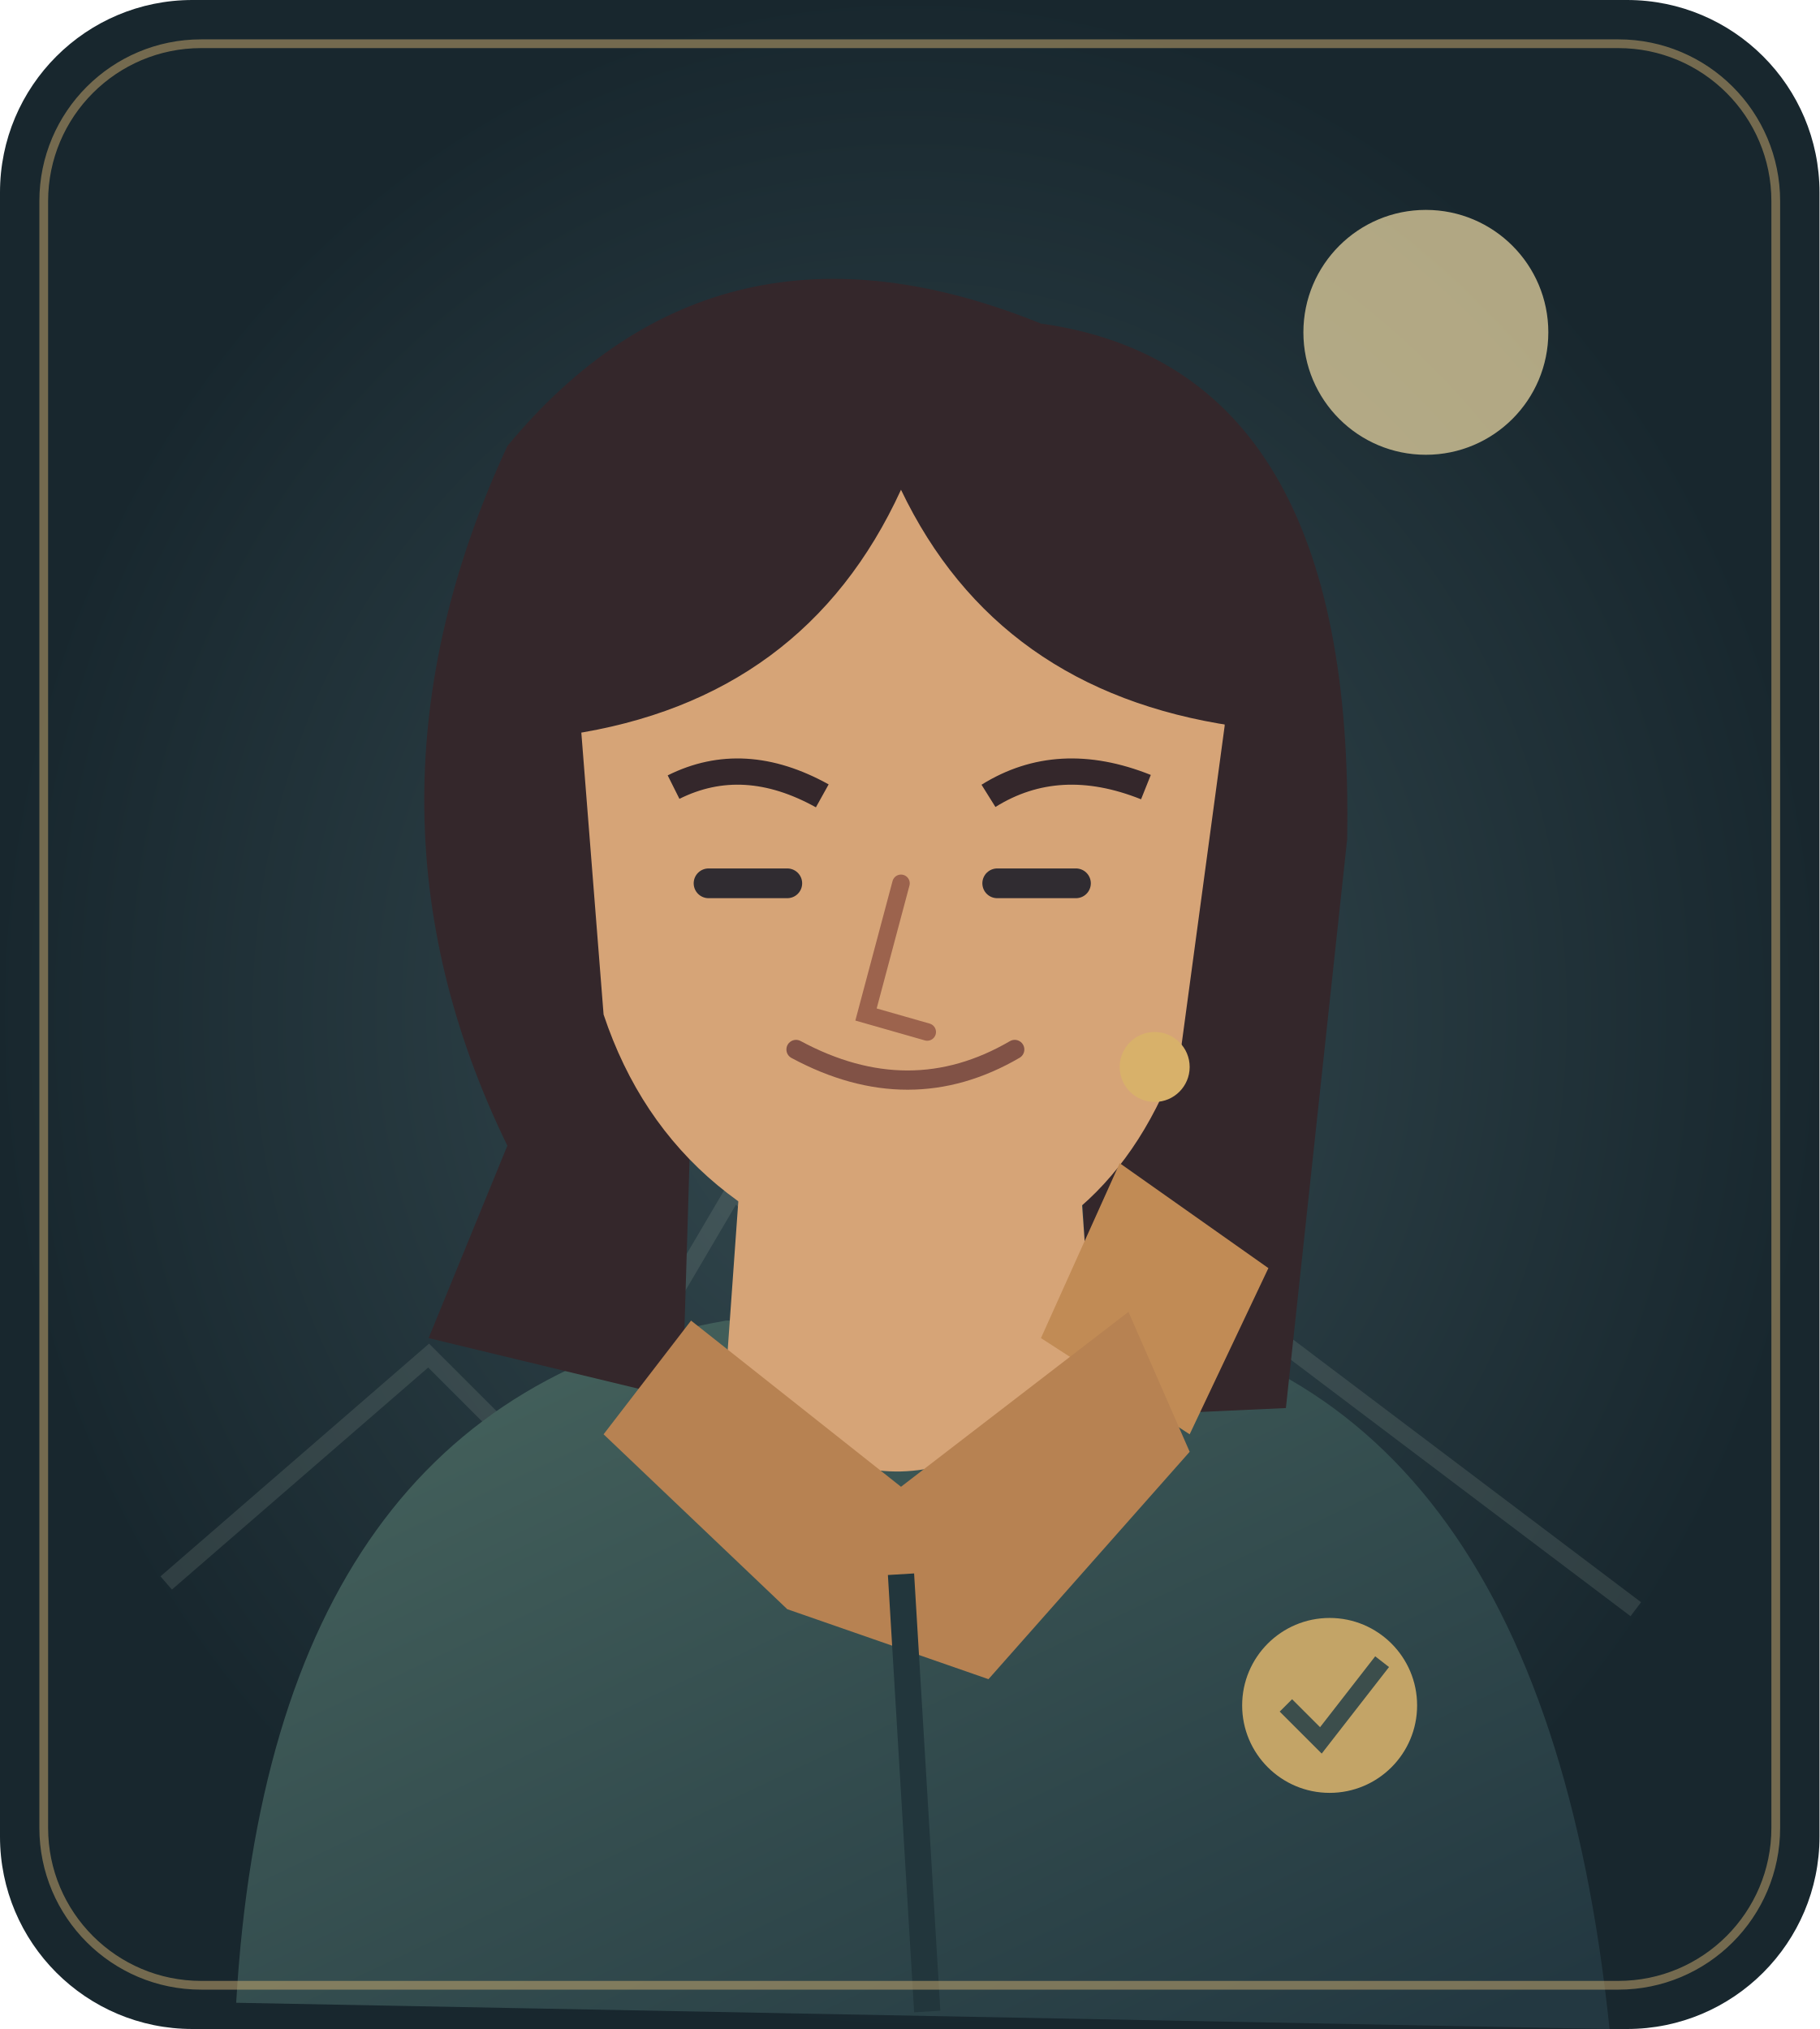
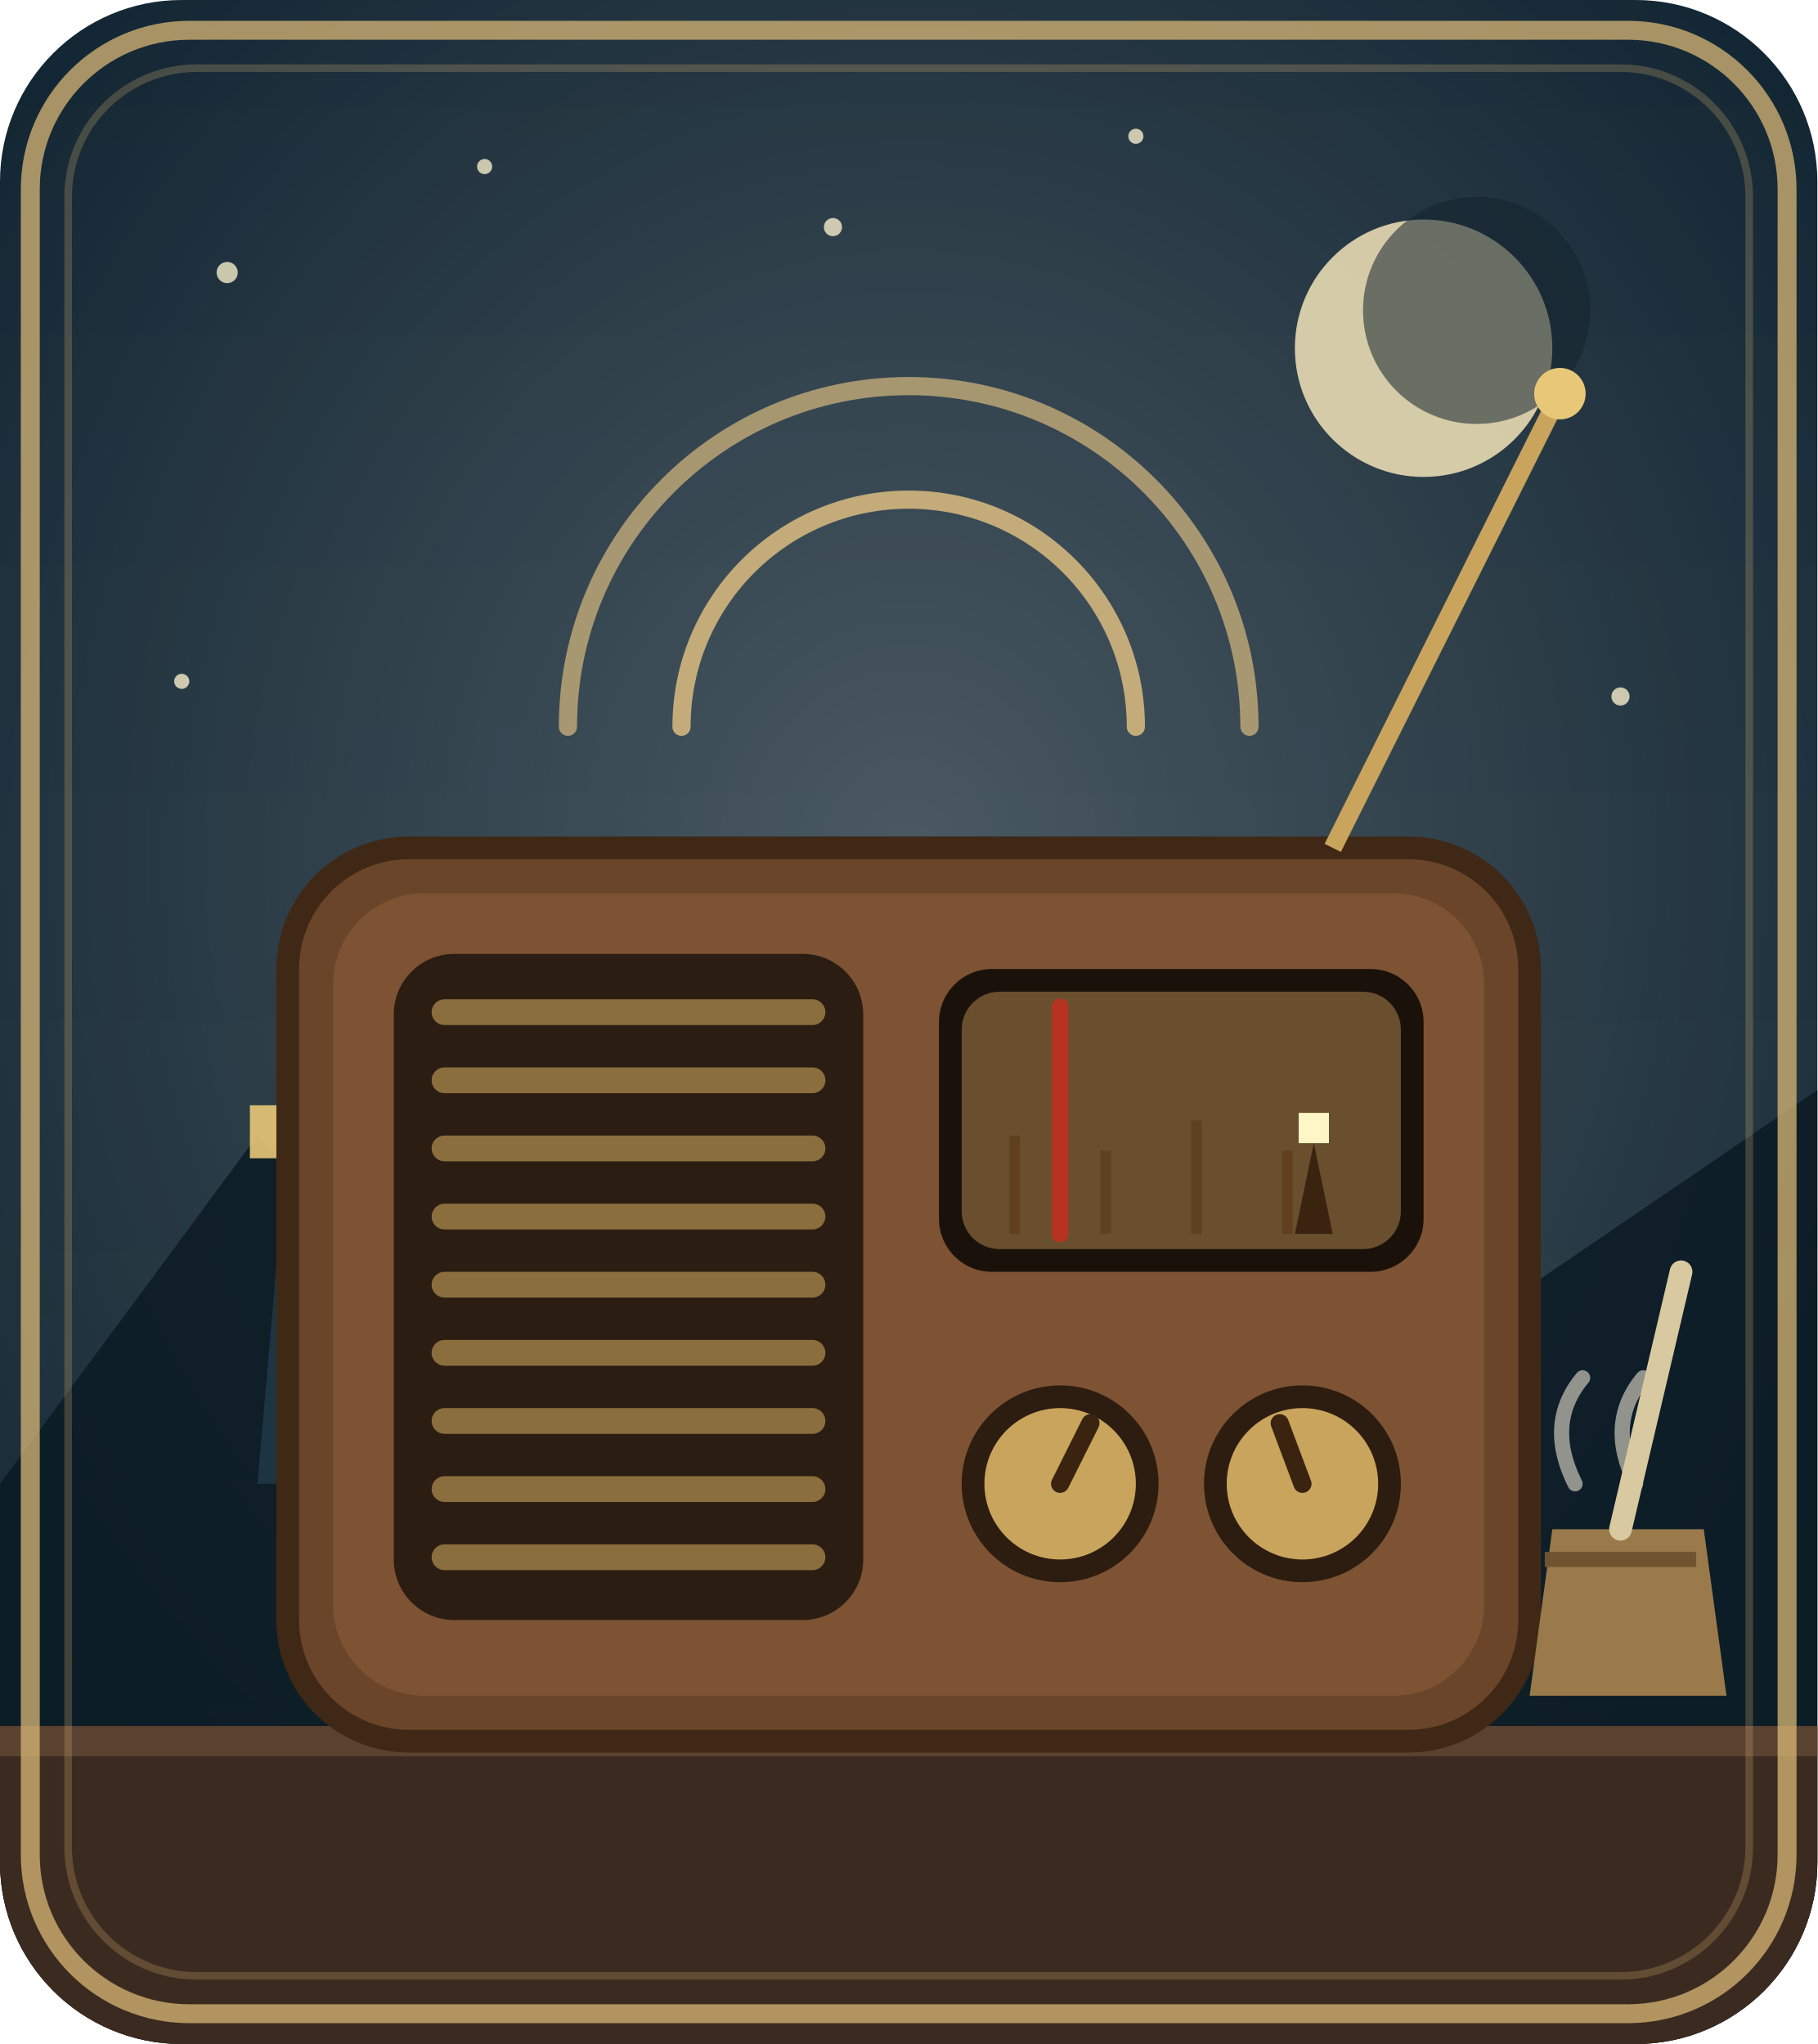
- <svg xmlns="http://www.w3.org/2000/svg" width="208" height="232" viewBox="0 0 208 232">
+ <svg xmlns="http://www.w3.org/2000/svg" width="480" height="540" viewBox="0 0 240 270">
  <defs>
-     <radialGradient id="bg">
-       <stop stop-color="#364c52" />
-       <stop offset="1" stop-color="#18272e" />
+     <linearGradient id="bg" x1="0" y1="0" x2="0" y2="1">
+       <stop offset="0" stop-color="#132633" />
+       <stop offset="1" stop-color="#1c2f3a" />
+     </linearGradient>
+     <radialGradient id="glow" cx=".5" cy=".42" r=".6">
+       <stop offset="0" stop-color="#fff" stop-opacity=".22" />
+       <stop offset="1" stop-color="#fff" stop-opacity="0" />
    </radialGradient>
-     <linearGradient id="coat" x2="0.9" y2="1">
-       <stop stop-color="#48665f" />
-       <stop offset="1" stop-color="#233841" />
-     </linearGradient>
  </defs>
-   <rect width="208" height="232" rx="22" fill="url(#bg)" />
-   <path d="M19 181L49 155L64 170L84 136L113 171L138 147L187 184" fill="none" stroke="#8d9e95" stroke-opacity=".2" stroke-width="2" />
-   <circle cx="163" cy="38" r="14" fill="#ecd8a3" opacity=".72" />
-   <path d="M27 229 Q31 160 83 151 L122 150 Q176 155 184 232" fill="url(#coat)" />
-   <path d="M58 131 Q39 92 58 51 Q82 22 119 37 Q155 42 154 96 L147 161 L125 162 L123 122 L79 127 L78 160 L49 153 Z" fill="#34272b" />
-   <path d="M85 129 L83 157 Q102 180 125 156 L123 128" fill="#d6a477" />
-   <path d="M66 78 Q67 48 103 48 Q140 50 140 83 L135 120 Q127 143 105 146 Q77 140 69 116Z" fill="#d6a477" />
-   <path d="M65 84 Q92 80 103 56 Q114 79 141 83 Q137 36 99 38 Q59 43 65 84" fill="#34272b" />
-   <path d="M103 101 L99 116 L106 118" stroke="#9c634d" stroke-width="2" fill="none" stroke-linecap="round" />
-   <path d="M81 101 L90 101 M114 101 L123 101" stroke="#302c31" stroke-width="3.4" fill="none" stroke-linecap="round" />
-   <path d="M77 90 Q85 86 94 91 M113 91 Q121 86 131 90" stroke="#34272b" stroke-width="3" fill="none" />
-   <path d="M91 120 Q104 127 116 120" stroke="#815246" stroke-width="2.2" fill="none" stroke-linecap="round" />
-   <path d="M128 133 L119 153 L136 164 L145 145Z" fill="#c18b55" />
-   <circle cx="132" cy="122" r="4" fill="#d8b16a" />
-   <path d="M79 151 L103 170 L129 150 L136 166 L113 192 L90 184 L69 164" fill="#b78252" />
-   <path d="M103 180 L106 230" stroke="#22363c" stroke-width="3" />
-   <circle cx="152" cy="195" r="10" fill="#c3a467" />
-   <path d="M147 195L151 199L158 190" stroke="#3c4e4c" stroke-width="2" fill="none" />
-   <rect x="5" y="5" width="198" height="222" rx="18" fill="none" stroke="#d0af71" stroke-opacity=".5" />
+   <clipPath id="card">
+     <rect width="240" height="270" rx="24" />
+   </clipPath>
+   <g clip-path="url(#card)">
+     <rect width="240" height="270" fill="url(#bg)" />
+     <rect width="240" height="270" fill="url(#glow)" />
+     <circle cx="188" cy="46" r="17" fill="#f2e4b8" opacity=".85" />
+     <circle cx="195" cy="41" r="15" fill="#13222d" opacity=".55" />
+     <circle cx="30" cy="36" r="1.4" fill="#f6ecc9" opacity=".8" />
+     <circle cx="64" cy="22" r="1" fill="#f6ecc9" opacity=".8" />
+     <circle cx="110" cy="30" r="1.2" fill="#f6ecc9" opacity=".8" />
+     <circle cx="150" cy="18" r="1" fill="#f6ecc9" opacity=".8" />
+     <circle cx="214" cy="92" r="1.2" fill="#f6ecc9" opacity=".8" />
+     <circle cx="24" cy="90" r="1" fill="#f6ecc9" opacity=".8" />
+     <path d="M0 196 L34 150 L56 172 L92 118 L128 166 L160 138 L196 174 L240 144 L240 270 L0 270Z" fill="#0b1a24" fill-opacity="0.85" />
+     <path d="M34 196 L38 150 L42 196Z" fill="#1d3442" />
+     <rect x="33" y="146" width="10" height="7" fill="#e9c878" opacity=".9" />
+     <path d="M43 148 L120 126 L120 138Z" fill="#f5dc9a" opacity=".16" />
+     <path d="M90 96 A30 30 0 0 1 150 96" fill="none" stroke="#f0cc86" stroke-opacity="0.75" stroke-width="2.4" stroke-linecap="round" stroke-dasharray="none" />
+     <path d="M75 96 A45 45 0 0 1 165 96" fill="none" stroke="#f0cc86" stroke-opacity="0.61" stroke-width="2.4" stroke-linecap="round" stroke-dasharray="none" />
+     <rect x="0" y="228" width="240" height="42" fill="#3b2a1f" />
+     <rect x="0" y="228" width="240" height="4" fill="#5a4230" />
+     <rect x="38" y="112" width="164" height="118" rx="16" fill="#6b4529" />
+     <rect x="38" y="112" width="164" height="118" rx="16" fill="none" stroke="#3f2815" stroke-width="3" />
+     <rect x="44" y="118" width="152" height="106" rx="12" fill="#7d5333" />
+     <rect x="52" y="126" width="62" height="88" rx="8" fill="#2c1d12" />
+     <rect x="57" y="132" width="52" height="3.4" rx="1.7" fill="#c9a45c" opacity="0.6" />
+     <rect x="57" y="141" width="52" height="3.4" rx="1.7" fill="#c9a45c" opacity="0.6" />
+     <rect x="57" y="150" width="52" height="3.4" rx="1.7" fill="#c9a45c" opacity="0.6" />
+     <rect x="57" y="159" width="52" height="3.4" rx="1.7" fill="#c9a45c" opacity="0.6" />
+     <rect x="57" y="168" width="52" height="3.4" rx="1.7" fill="#c9a45c" opacity="0.6" />
+     <rect x="57" y="177" width="52" height="3.4" rx="1.7" fill="#c9a45c" opacity="0.6" />
+     <rect x="57" y="186" width="52" height="3.4" rx="1.7" fill="#c9a45c" opacity="0.6" />
+     <rect x="57" y="195" width="52" height="3.4" rx="1.7" fill="#c9a45c" opacity="0.6" />
+     <rect x="57" y="204" width="52" height="3.4" rx="1.7" fill="#c9a45c" opacity="0.6" />
+     <rect x="124" y="128" width="64" height="40" rx="7" fill="#1a110a" />
+     <rect x="127" y="131" width="58" height="34" rx="5" fill="#a9814b" opacity="0.55" />
+     <path d="M134 163 V150 M146 163 V152 M158 163 V148 M170 163 V152" stroke="#5b3a18" stroke-width="1.4" opacity=".7" />
+     <path d="M140 133 V163" stroke="#b7331f" stroke-width="2.2" stroke-linecap="round" />
+     <path d="M171 163 L173.5 151 L176 163Z" fill="#3a2410" />
+     <rect x="171.5" y="147" width="4" height="4" fill="#fff6c8" />
+     <circle cx="140" cy="196" r="13" fill="#2d1c10" />
+     <circle cx="140" cy="196" r="10" fill="#c9a45c" />
+     <path d="M140 196 L144 188" stroke="#3a2410" stroke-width="2.4" stroke-linecap="round" />
+     <circle cx="172" cy="196" r="13" fill="#2d1c10" />
+     <circle cx="172" cy="196" r="10" fill="#c9a45c" />
+     <path d="M172 196 L169 188" stroke="#3a2410" stroke-width="2.4" stroke-linecap="round" />
+     <path d="M176 112 L206 52" stroke="#c9a45c" stroke-width="2.4" />
+     <circle cx="206" cy="52" r="3.4" fill="#e8c878" />
+     <path d="M202 224 h26 l-3 -22 h-20Z" fill="#9a7a4a" />
+     <path d="M204 206 h20" stroke="#6f542f" stroke-width="2" />
+     <path d="M208 196 q-4 -8 1 -14 M216 196 q-4 -8 1 -14" fill="none" stroke="#d9d2c3" stroke-width="2" stroke-linecap="round" opacity=".65" />
+     <path d="M214 202 L222 168" stroke="#d8c9a0" stroke-width="3" stroke-linecap="round" />
+   </g>
+   <rect x="4" y="4" width="232" height="262" rx="21" fill="none" stroke="#d8b676" stroke-opacity=".75" stroke-width="2.5" />
+   <rect x="9" y="9" width="222" height="252" rx="17" fill="none" stroke="#d8b676" stroke-opacity=".25" stroke-width="1" />
</svg>
